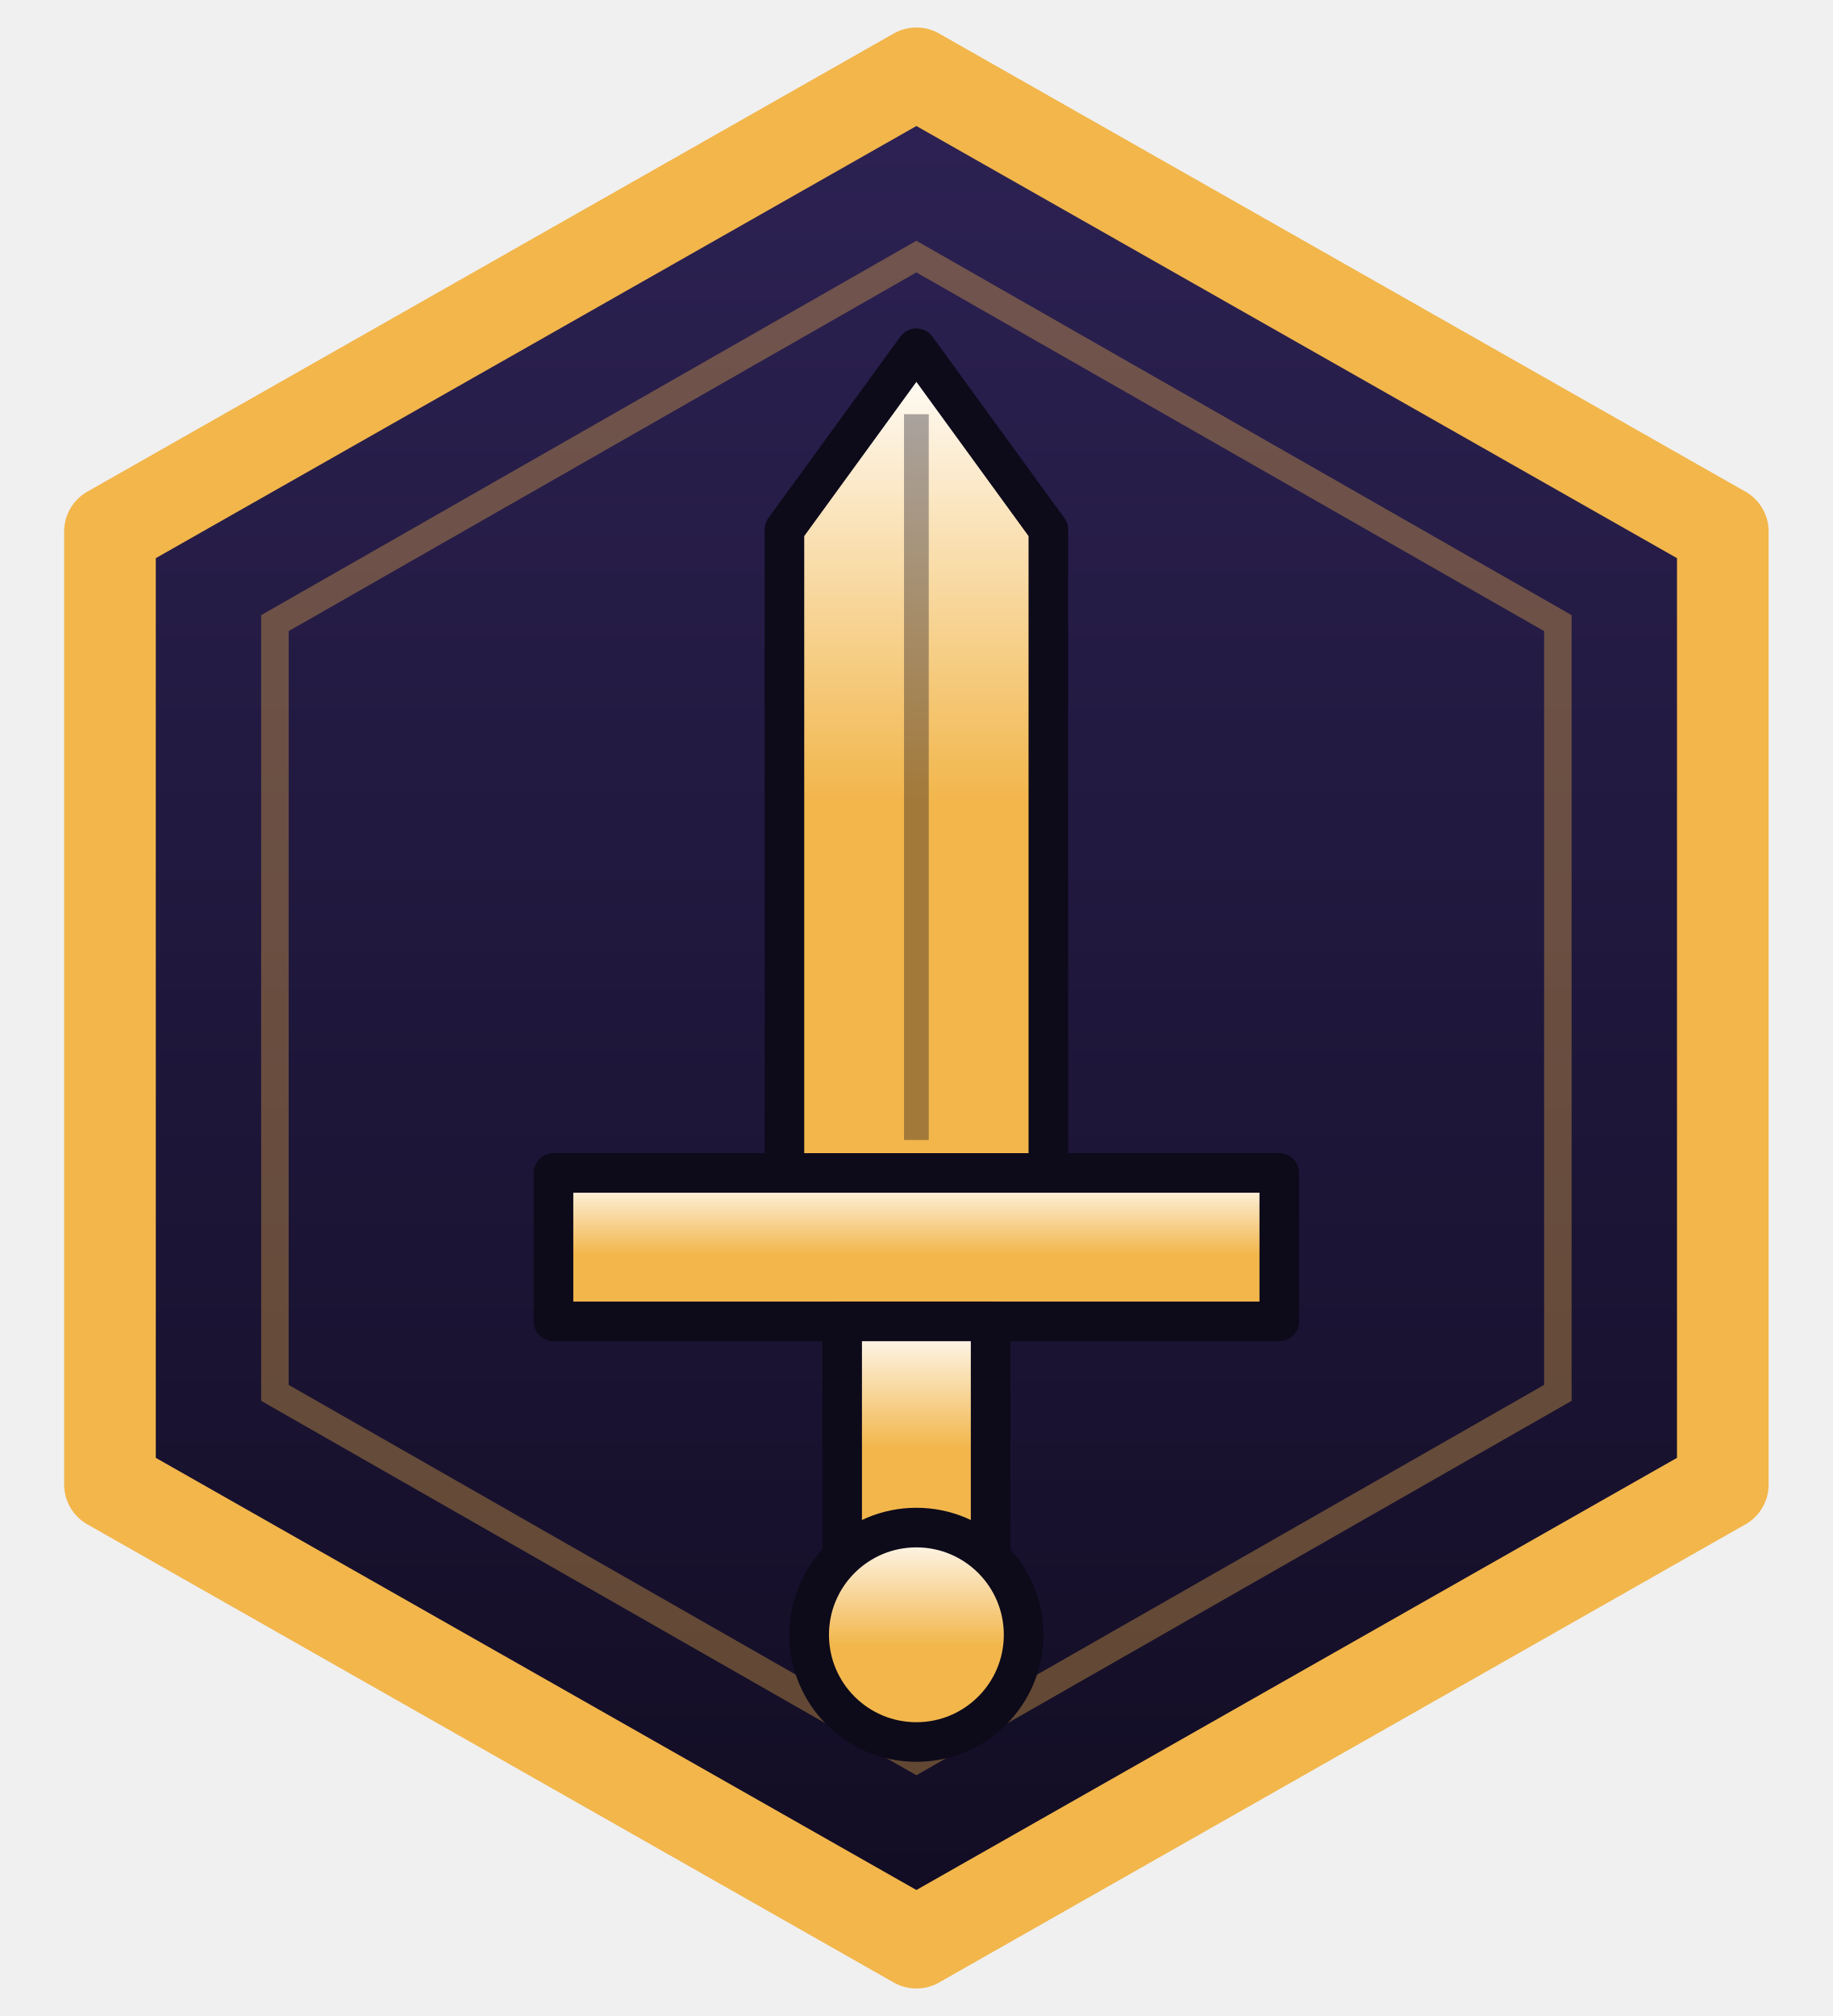
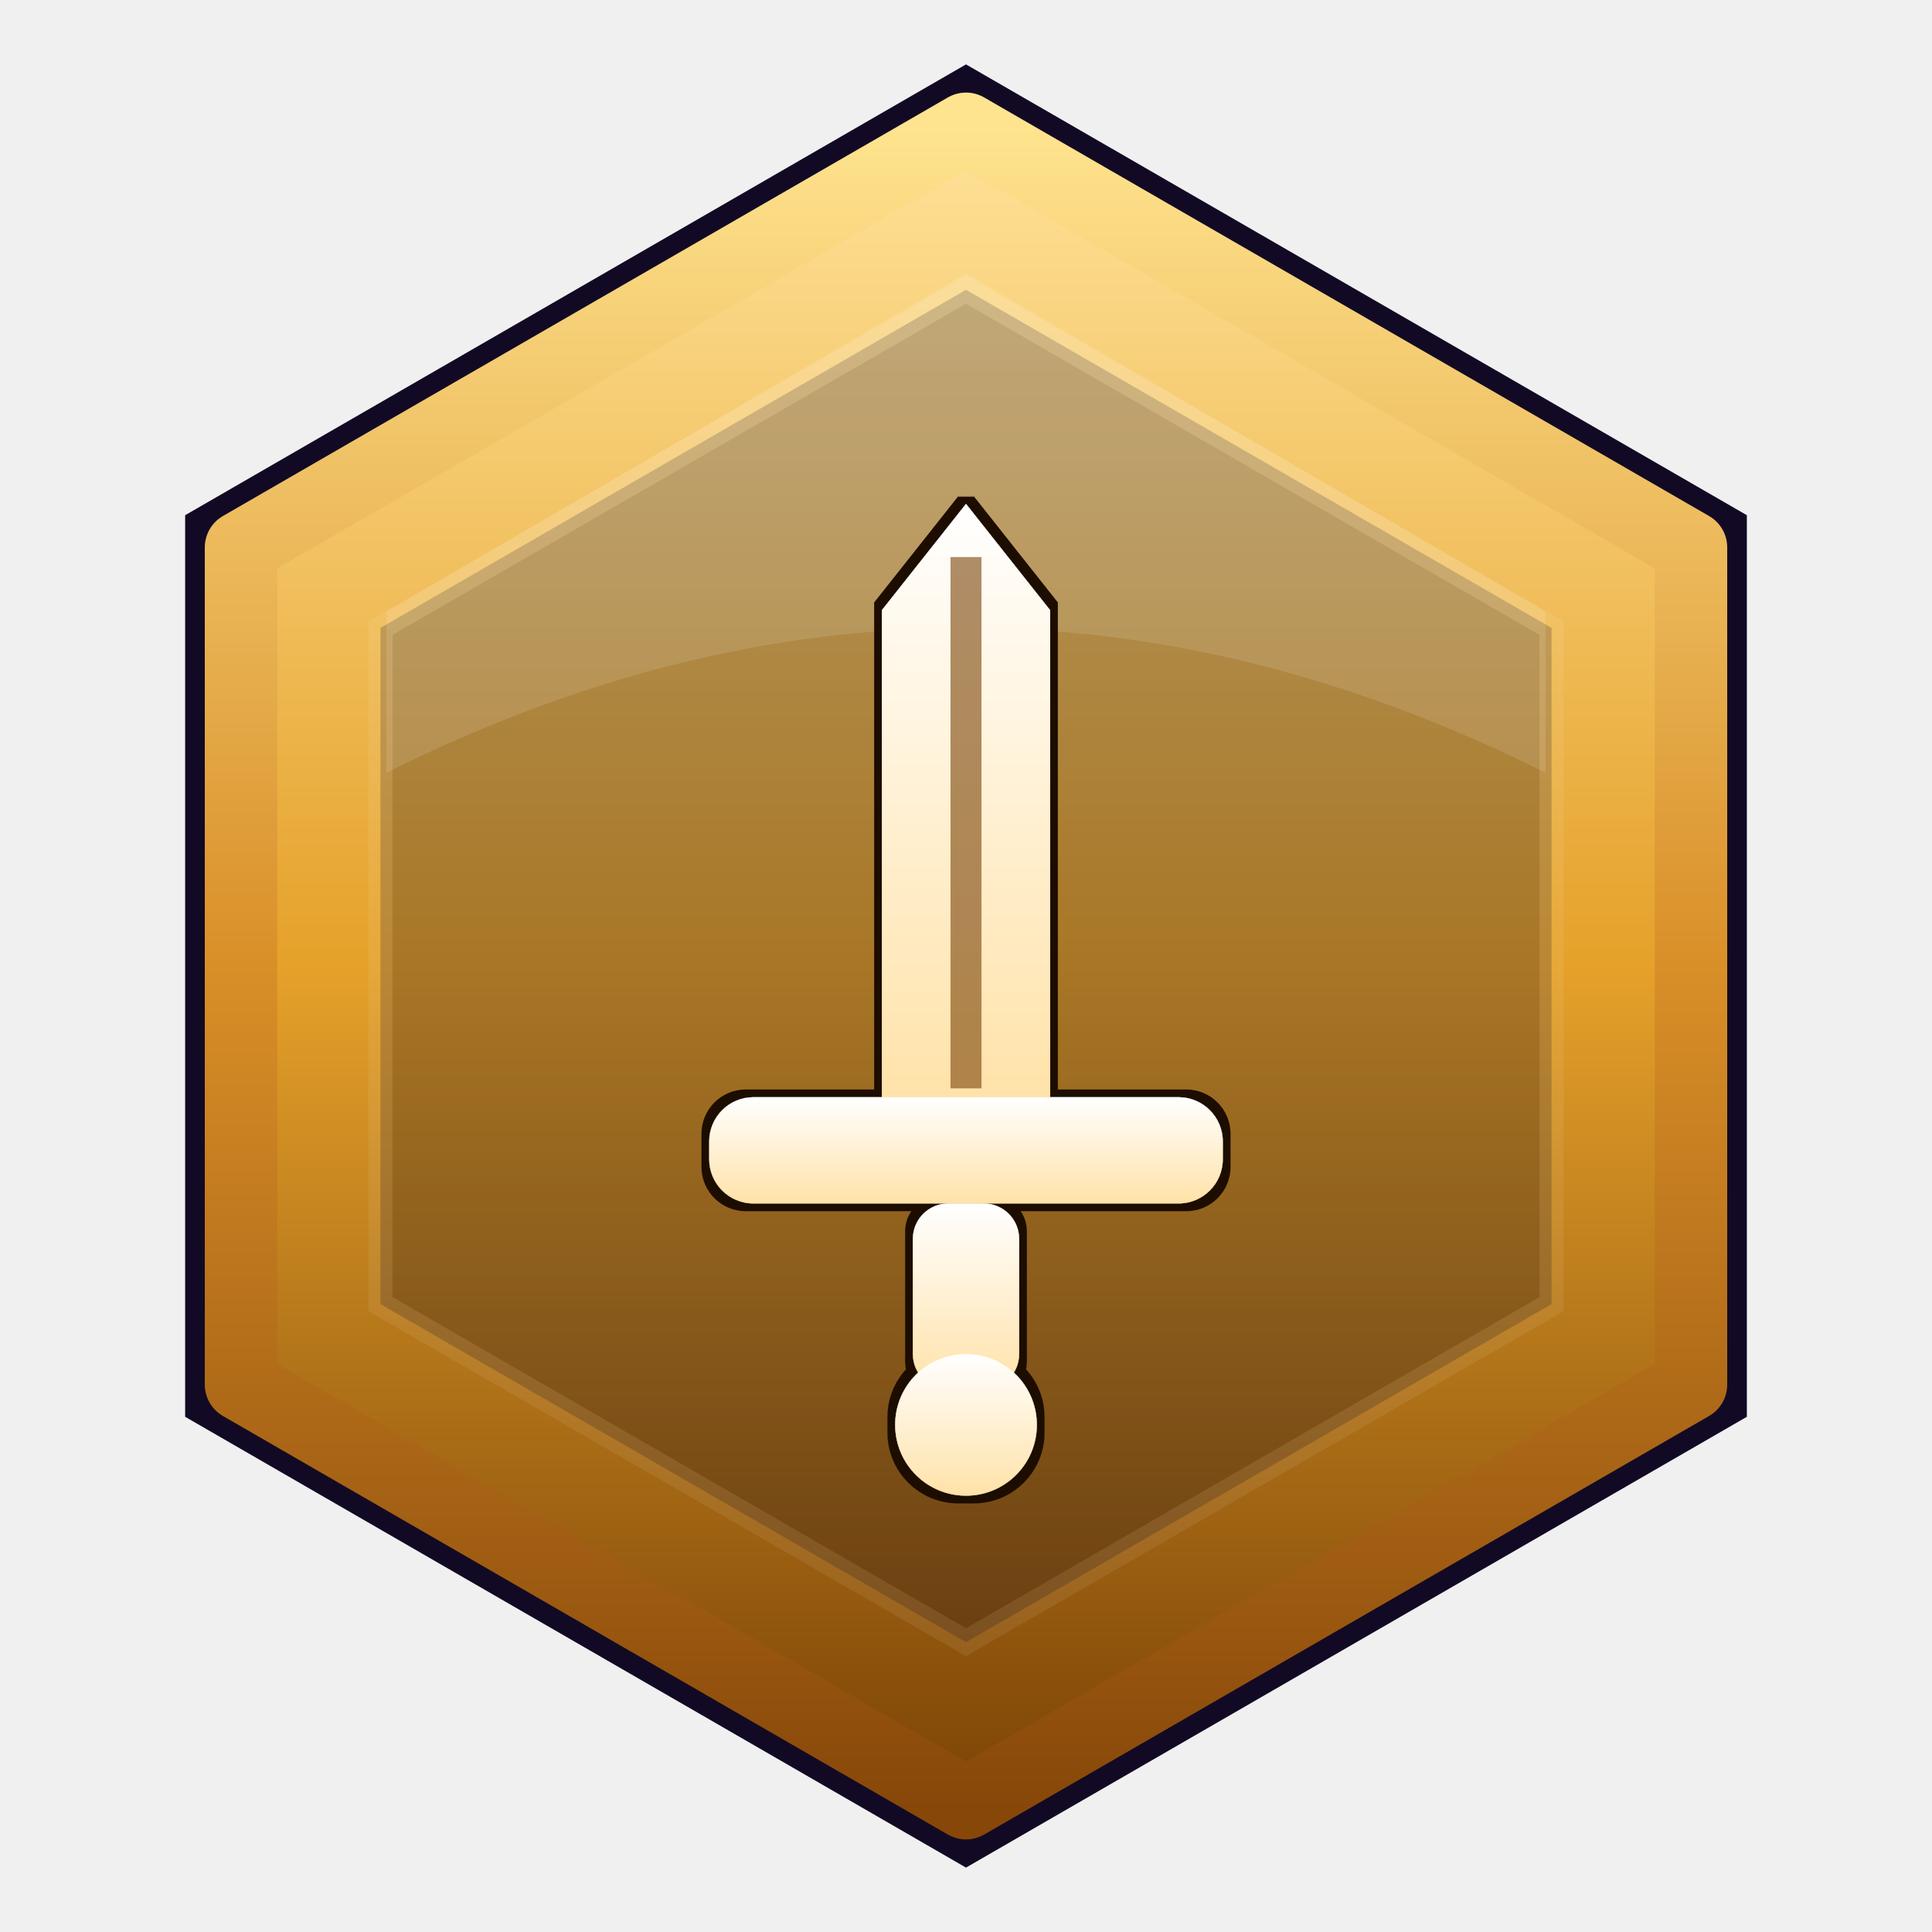
- <svg xmlns="http://www.w3.org/2000/svg" viewBox="0 0 100 110">
+ <svg xmlns="http://www.w3.org/2000/svg" viewBox="0 0 120 120" width="120" height="120" role="img" aria-label="Swordsman">
  <defs>
-     <linearGradient id="ciswordsmanxb" x1="0" y1="0" x2="0" y2="1">
-       <stop offset="0" stop-color="#2d2254" />
-       <stop offset="1" stop-color="#110c22" />
+     <linearGradient id="fg-gold" x1="0" y1="0" x2="0" y2="1">
+       <stop offset="0" stop-color="#fff4bd" />
+       <stop offset=".36" stop-color="#ffca4f" />
+       <stop offset=".7" stop-color="#f29a1d" />
+       <stop offset="1" stop-color="#b25d0b" />
    </linearGradient>
-     <linearGradient id="ciswordsmanxg" x1="0" y1="0" x2="0" y2="1">
+     <linearGradient id="fg-goldrim" x1="0" y1="0" x2="0" y2="1">
+       <stop offset="0" stop-color="#ffe48f" />
+       <stop offset=".5" stop-color="#d98f28" />
+       <stop offset="1" stop-color="#874709" />
+     </linearGradient>
+     <linearGradient id="fg-shine" x1="0" y1="0" x2="0" y2="1">
+       <stop offset="0" stop-color="#fff" stop-opacity=".55" />
+       <stop offset=".42" stop-color="#fff" stop-opacity=".08" />
+       <stop offset=".43" stop-color="#fff" stop-opacity="0" />
+     </linearGradient>
+     <linearGradient id="fg-stone" x1="0" y1="0" x2="0" y2="1">
+       <stop offset="0" stop-color="#4d4490" />
+       <stop offset="1" stop-color="#1c1636" />
+     </linearGradient>
+     <linearGradient id="fg-stone2" x1="0" y1="0" x2="1" y2="1">
+       <stop offset="0" stop-color="#5a50a0" />
+       <stop offset=".55" stop-color="#352c6a" />
+       <stop offset="1" stop-color="#1d1739" />
+     </linearGradient>
+     <radialGradient id="fg-door" cx=".5" cy=".78" r=".8">
+       <stop offset="0" stop-color="#fff7d6" />
+       <stop offset=".28" stop-color="#ffd264" />
+       <stop offset=".66" stop-color="#e5891b" />
+       <stop offset="1" stop-color="#5e2808" />
+     </radialGradient>
+     <radialGradient id="fg-pglow" cx=".5" cy=".5" r=".5">
+       <stop offset="0" stop-color="#8f5bff" stop-opacity=".8" />
+       <stop offset=".55" stop-color="#6a3bd8" stop-opacity=".28" />
+       <stop offset="1" stop-color="#6a3bd8" stop-opacity="0" />
+     </radialGradient>
+     <radialGradient id="fg-gglow" cx=".5" cy=".5" r=".5">
+       <stop offset="0" stop-color="#ffd264" stop-opacity=".9" />
+       <stop offset="1" stop-color="#ffb43a" stop-opacity="0" />
+     </radialGradient>
+     <linearGradient id="fg-tile" x1="0" y1="0" x2="0" y2="1">
+       <stop offset="0" stop-color="#40307a" />
+       <stop offset="1" stop-color="#191134" />
+     </linearGradient>
+     <linearGradient id="fg-bg" x1="0" y1="0" x2="0" y2="1">
+       <stop offset="0" stop-color="#3a2a74" />
+       <stop offset=".6" stop-color="#1e1540" />
+       <stop offset="1" stop-color="#120c28" />
+     </linearGradient>
+     <linearGradient id="fg-gem" x1="0" y1="0" x2="1" y2="1">
+       <stop offset="0" stop-color="#fff7cc" />
+       <stop offset=".45" stop-color="#ffc23a" />
+       <stop offset="1" stop-color="#b8600c" />
+     </linearGradient>
+     <linearGradient id="fg-violet" x1="0" y1="0" x2="0" y2="1">
+       <stop offset="0" stop-color="#e6ccff" />
+       <stop offset=".5" stop-color="#9a5cff" />
+       <stop offset="1" stop-color="#4b20b0" />
+     </linearGradient>
+     <linearGradient id="fg-red" x1="0" y1="0" x2="0" y2="1">
+       <stop offset="0" stop-color="#ffa3a3" />
+       <stop offset=".5" stop-color="#ff3d4f" />
+       <stop offset="1" stop-color="#a30f22" />
+     </linearGradient>
+     <linearGradient id="fg-green" x1="0" y1="0" x2="0" y2="1">
+       <stop offset="0" stop-color="#d4ffa6" />
+       <stop offset=".5" stop-color="#5fd63c" />
+       <stop offset="1" stop-color="#1d7a18" />
+     </linearGradient>
+     <linearGradient id="fg-sky" x1="0" y1="0" x2="0" y2="1">
+       <stop offset="0" stop-color="#d8f6ff" />
+       <stop offset=".5" stop-color="#5fc8ff" />
+       <stop offset="1" stop-color="#1b6fb8" />
+     </linearGradient>
+     <linearGradient id="fg-white" x1="0" y1="0" x2="0" y2="1">
      <stop offset="0" stop-color="#ffffff" />
-       <stop offset=".55" stop-color="#f2b64b" />
-       <stop offset="1" stop-color="#f2b64b" />
+       <stop offset="1" stop-color="#ffe2a8" />
+     </linearGradient>
+     <filter id="fg-ol" x="-30%" y="-30%" width="160%" height="160%">
+       <feMorphology in="SourceAlpha" operator="dilate" radius=".55" result="d" />
+       <feFlood flood-color="#1a0c03" />
+       <feComposite in2="d" operator="in" result="o" />
+       <feMerge>
+         <feMergeNode in="o" />
+         <feMergeNode in="SourceGraphic" />
+       </feMerge>
+     </filter>
+     <filter id="fg-blur8" x="-60%" y="-60%" width="220%" height="220%">
+       <feGaussianBlur stdDeviation="8" />
+     </filter>
+     <filter id="fg-blur3" x="-60%" y="-60%" width="220%" height="220%">
+       <feGaussianBlur stdDeviation="3" />
+     </filter>
+     <filter id="fg-drop" x="-20%" y="-20%" width="140%" height="160%">
+       <feDropShadow dx="0" dy="5" stdDeviation="5" flood-color="#08040f" flood-opacity=".75" />
+     </filter>
+     <linearGradient id="fg-h-sword" x1="0" y1="0" x2="0" y2="1">
+       <stop offset="0" stop-color="#ffe39a" />
+       <stop offset=".5" stop-color="#e5a12a" />
+       <stop offset="1" stop-color="#7a4206" />
+     </linearGradient>
+     <linearGradient id="fg-h-shaman" x1="0" y1="0" x2="0" y2="1">
+       <stop offset="0" stop-color="#9ff5ff" />
+       <stop offset=".5" stop-color="#1fb7c9" />
+       <stop offset="1" stop-color="#0a4a63" />
+     </linearGradient>
+     <linearGradient id="fg-h-archer" x1="0" y1="0" x2="0" y2="1">
+       <stop offset="0" stop-color="#c8ff8a" />
+       <stop offset=".5" stop-color="#4cbf2a" />
+       <stop offset="1" stop-color="#155a12" />
+     </linearGradient>
+     <linearGradient id="fg-h-gunner" x1="0" y1="0" x2="0" y2="1">
+       <stop offset="0" stop-color="#ffd29a" />
+       <stop offset=".5" stop-color="#f2841f" />
+       <stop offset="1" stop-color="#7a2e05" />
+     </linearGradient>
+     <linearGradient id="fg-h-brawler" x1="0" y1="0" x2="0" y2="1">
+       <stop offset="0" stop-color="#ffb3d2" />
+       <stop offset=".5" stop-color="#e8457f" />
+       <stop offset="1" stop-color="#6e0f33" />
    </linearGradient>
  </defs>
-   <path d="M50 4L94 29V81L50 106L6 81V29Z" fill="url(#ciswordsmanxb)" stroke="#f2b64b" stroke-width="5" stroke-linejoin="round" />
-   <path d="M50 14L85 34V76L50 96L15 76V34Z" fill="none" stroke="#f2b64b" stroke-opacity=".35" stroke-width="1.5" />
-   <g transform="translate(5 10) scale(.9)" stroke="#0d0a1a" stroke-width="2.4" stroke-linejoin="round">
-     <path d="M50 10L58 21V60H42V21Z" fill="url(#ciswordsmanxg)" />
-     <path d="M50 14V58" stroke="#0d0a1a" stroke-width="1.5" opacity=".35" />
-     <path d="M28 60H72V69H28Z" fill="url(#ciswordsmanxg)" />
-     <path d="M45.5 69H54.5V83H45.5Z" fill="url(#ciswordsmanxg)" />
-     <circle cx="50" cy="88" r="6.5" fill="url(#ciswordsmanxg)" />
+   <g transform="scale(1.0)">
+     <path d="M60.00 4.00L108.50 32.00L108.50 88.00L60.00 116.00L11.50 88.00L11.50 32.00Z" fill="#120a24" />
+     <path d="M60.00 8.00L105.03 34.00L105.03 86.00L60.00 112.00L14.97 86.00L14.97 34.00Z" fill="url(#fg-h-sword)" stroke="url(#fg-goldrim)" stroke-width="4.5" stroke-linejoin="round" />
+     <path d="M60.00 18.00L96.37 39.00L96.37 81.00L60.00 102.00L23.63 81.00L23.63 39.00Z" fill="#0c0718" opacity=".28" stroke="#fff" stroke-opacity=".25" stroke-width="1.5" />
+     <path d="M24 38L60 17L96 38L96 48Q60 30 24 48Z" fill="#fff" opacity=".12" />
+     <g transform="translate(60 61) scale(2.75) translate(-12 -12)" filter="url(#fg-ol)">
+       <g fill="url(#fg-white)">
+         <path d="M12 1.2l1.9 2.4v11.2h-3.8V3.6z" />
+         <path d="M12 2.4v12" stroke="#7a4206" stroke-width=".7" opacity=".6" />
+         <rect x="6.2" y="14.6" width="11.6" height="2.4" rx="1" />
+         <rect x="10.8" y="17" width="2.4" height="4.2" rx=".8" />
+         <circle cx="12" cy="22" r="1.6" />
+       </g>
+     </g>
  </g>
</svg>
